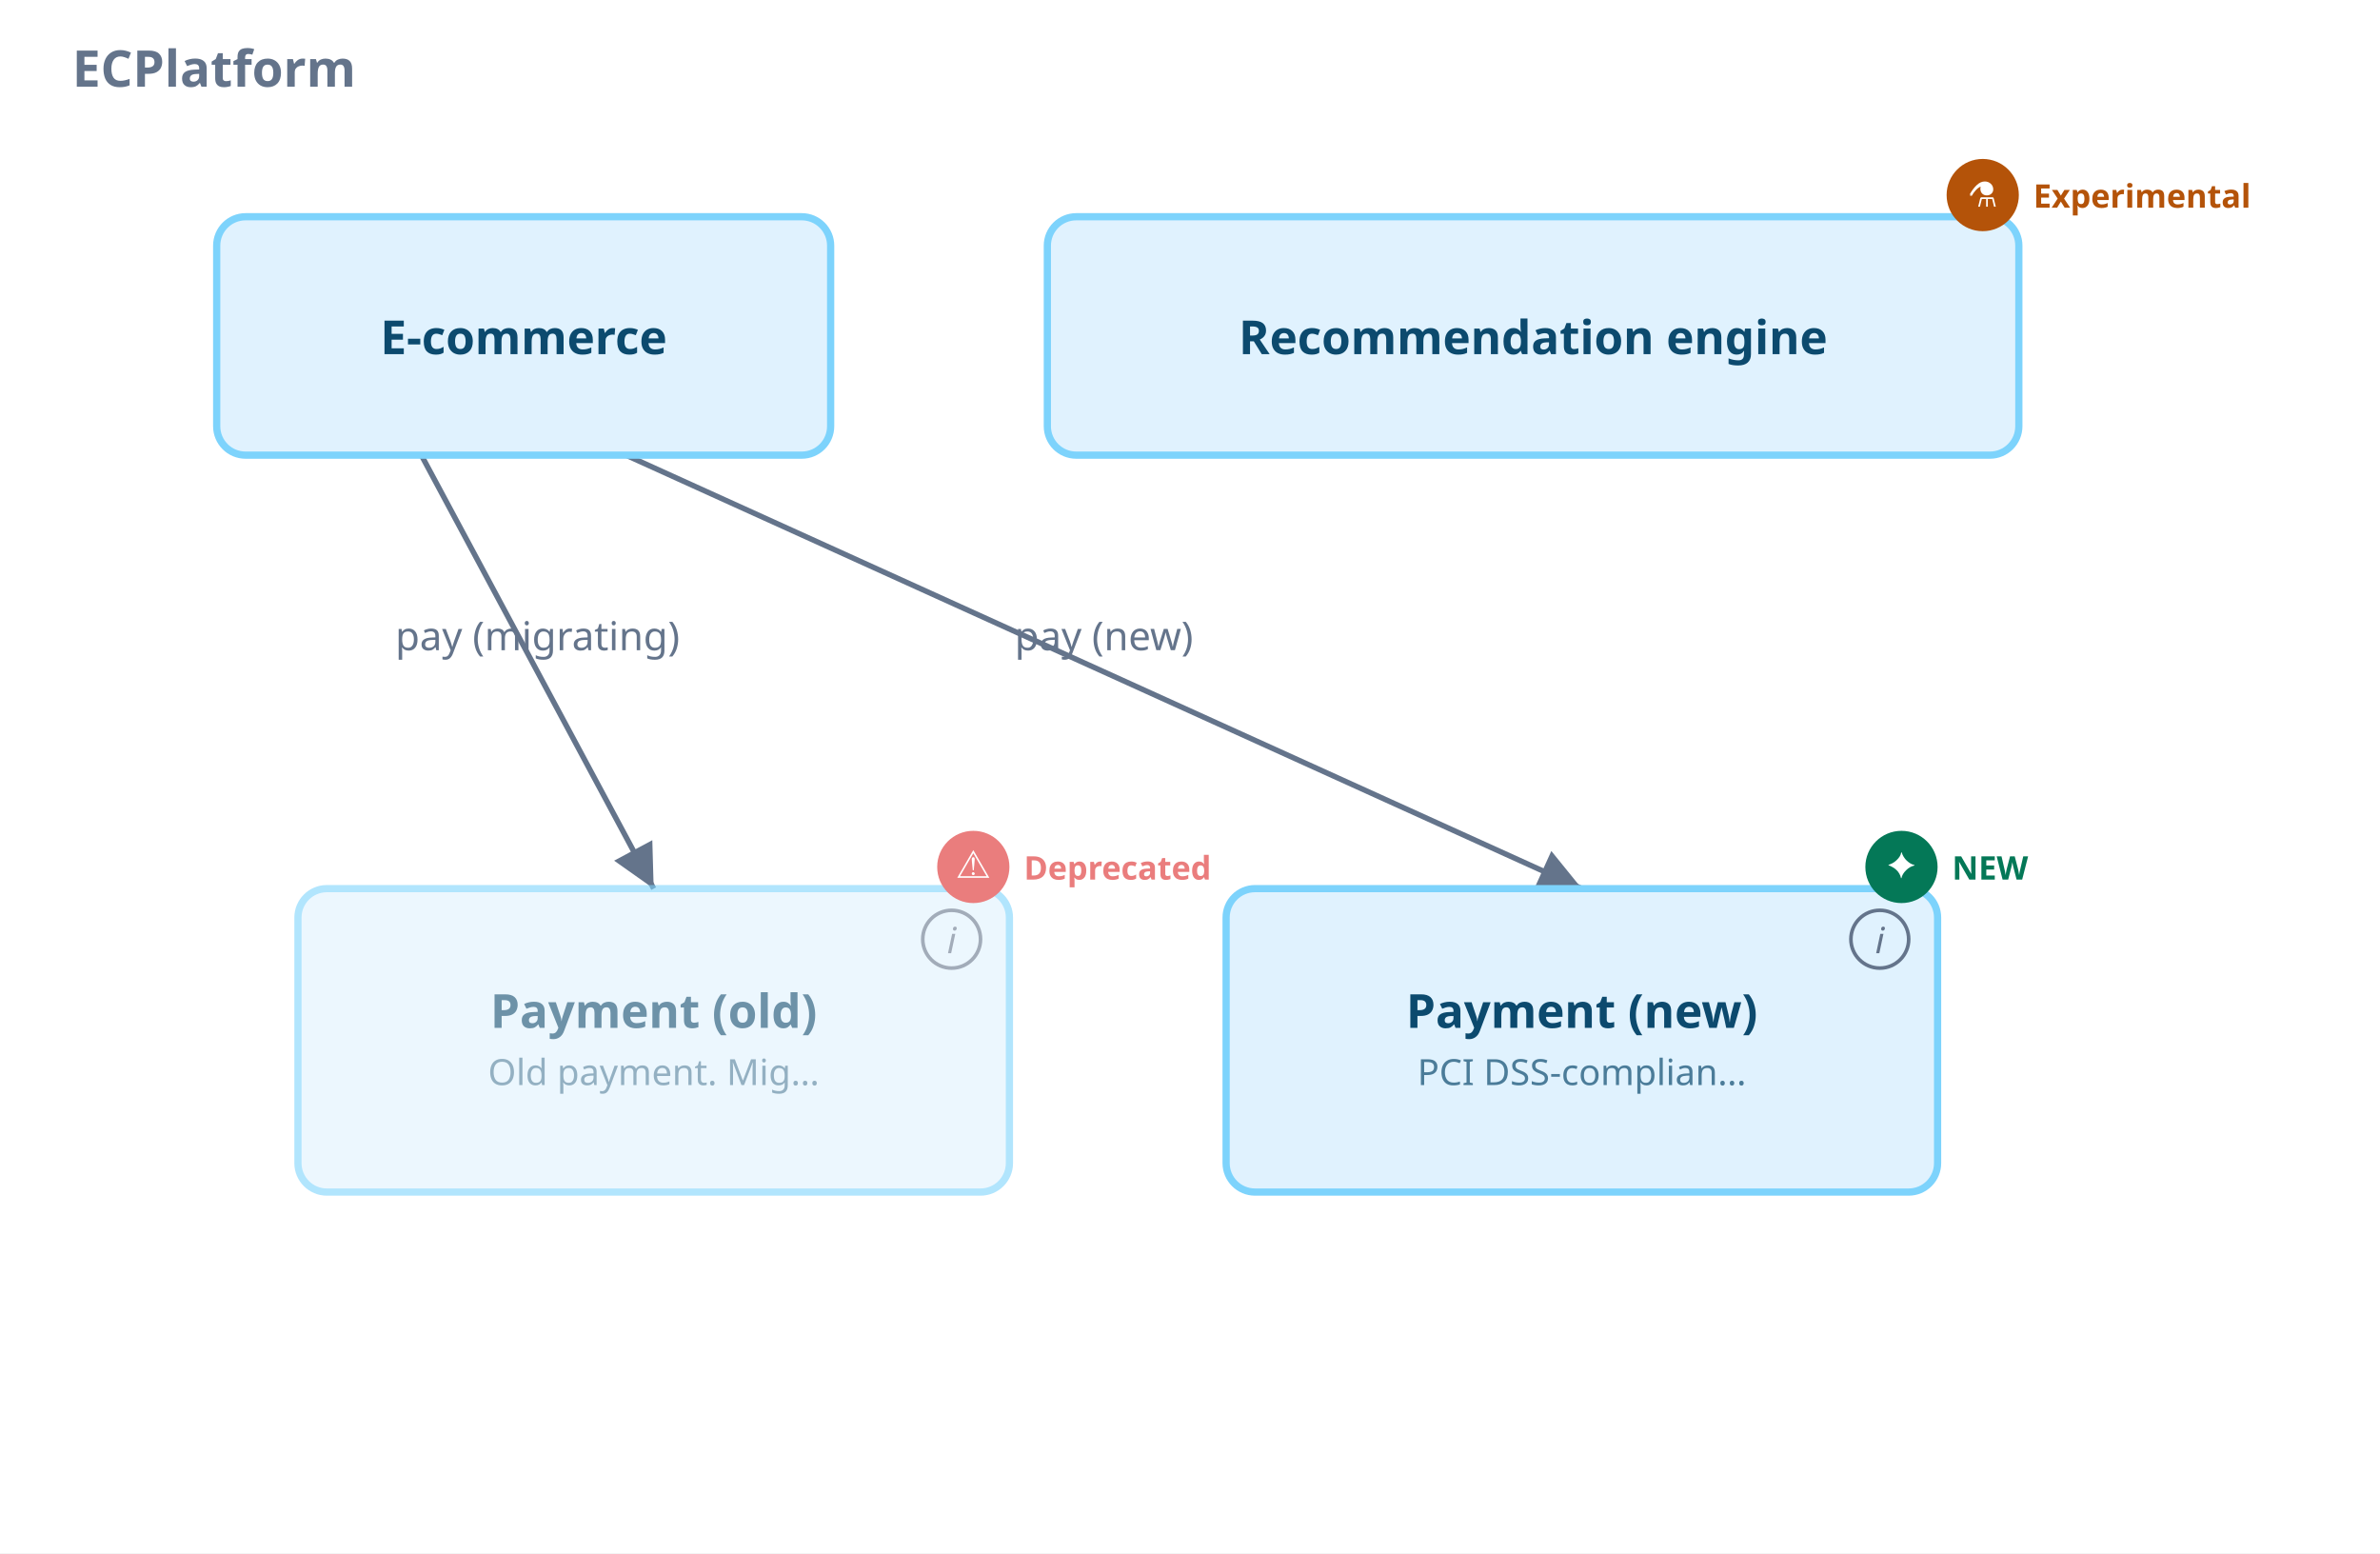
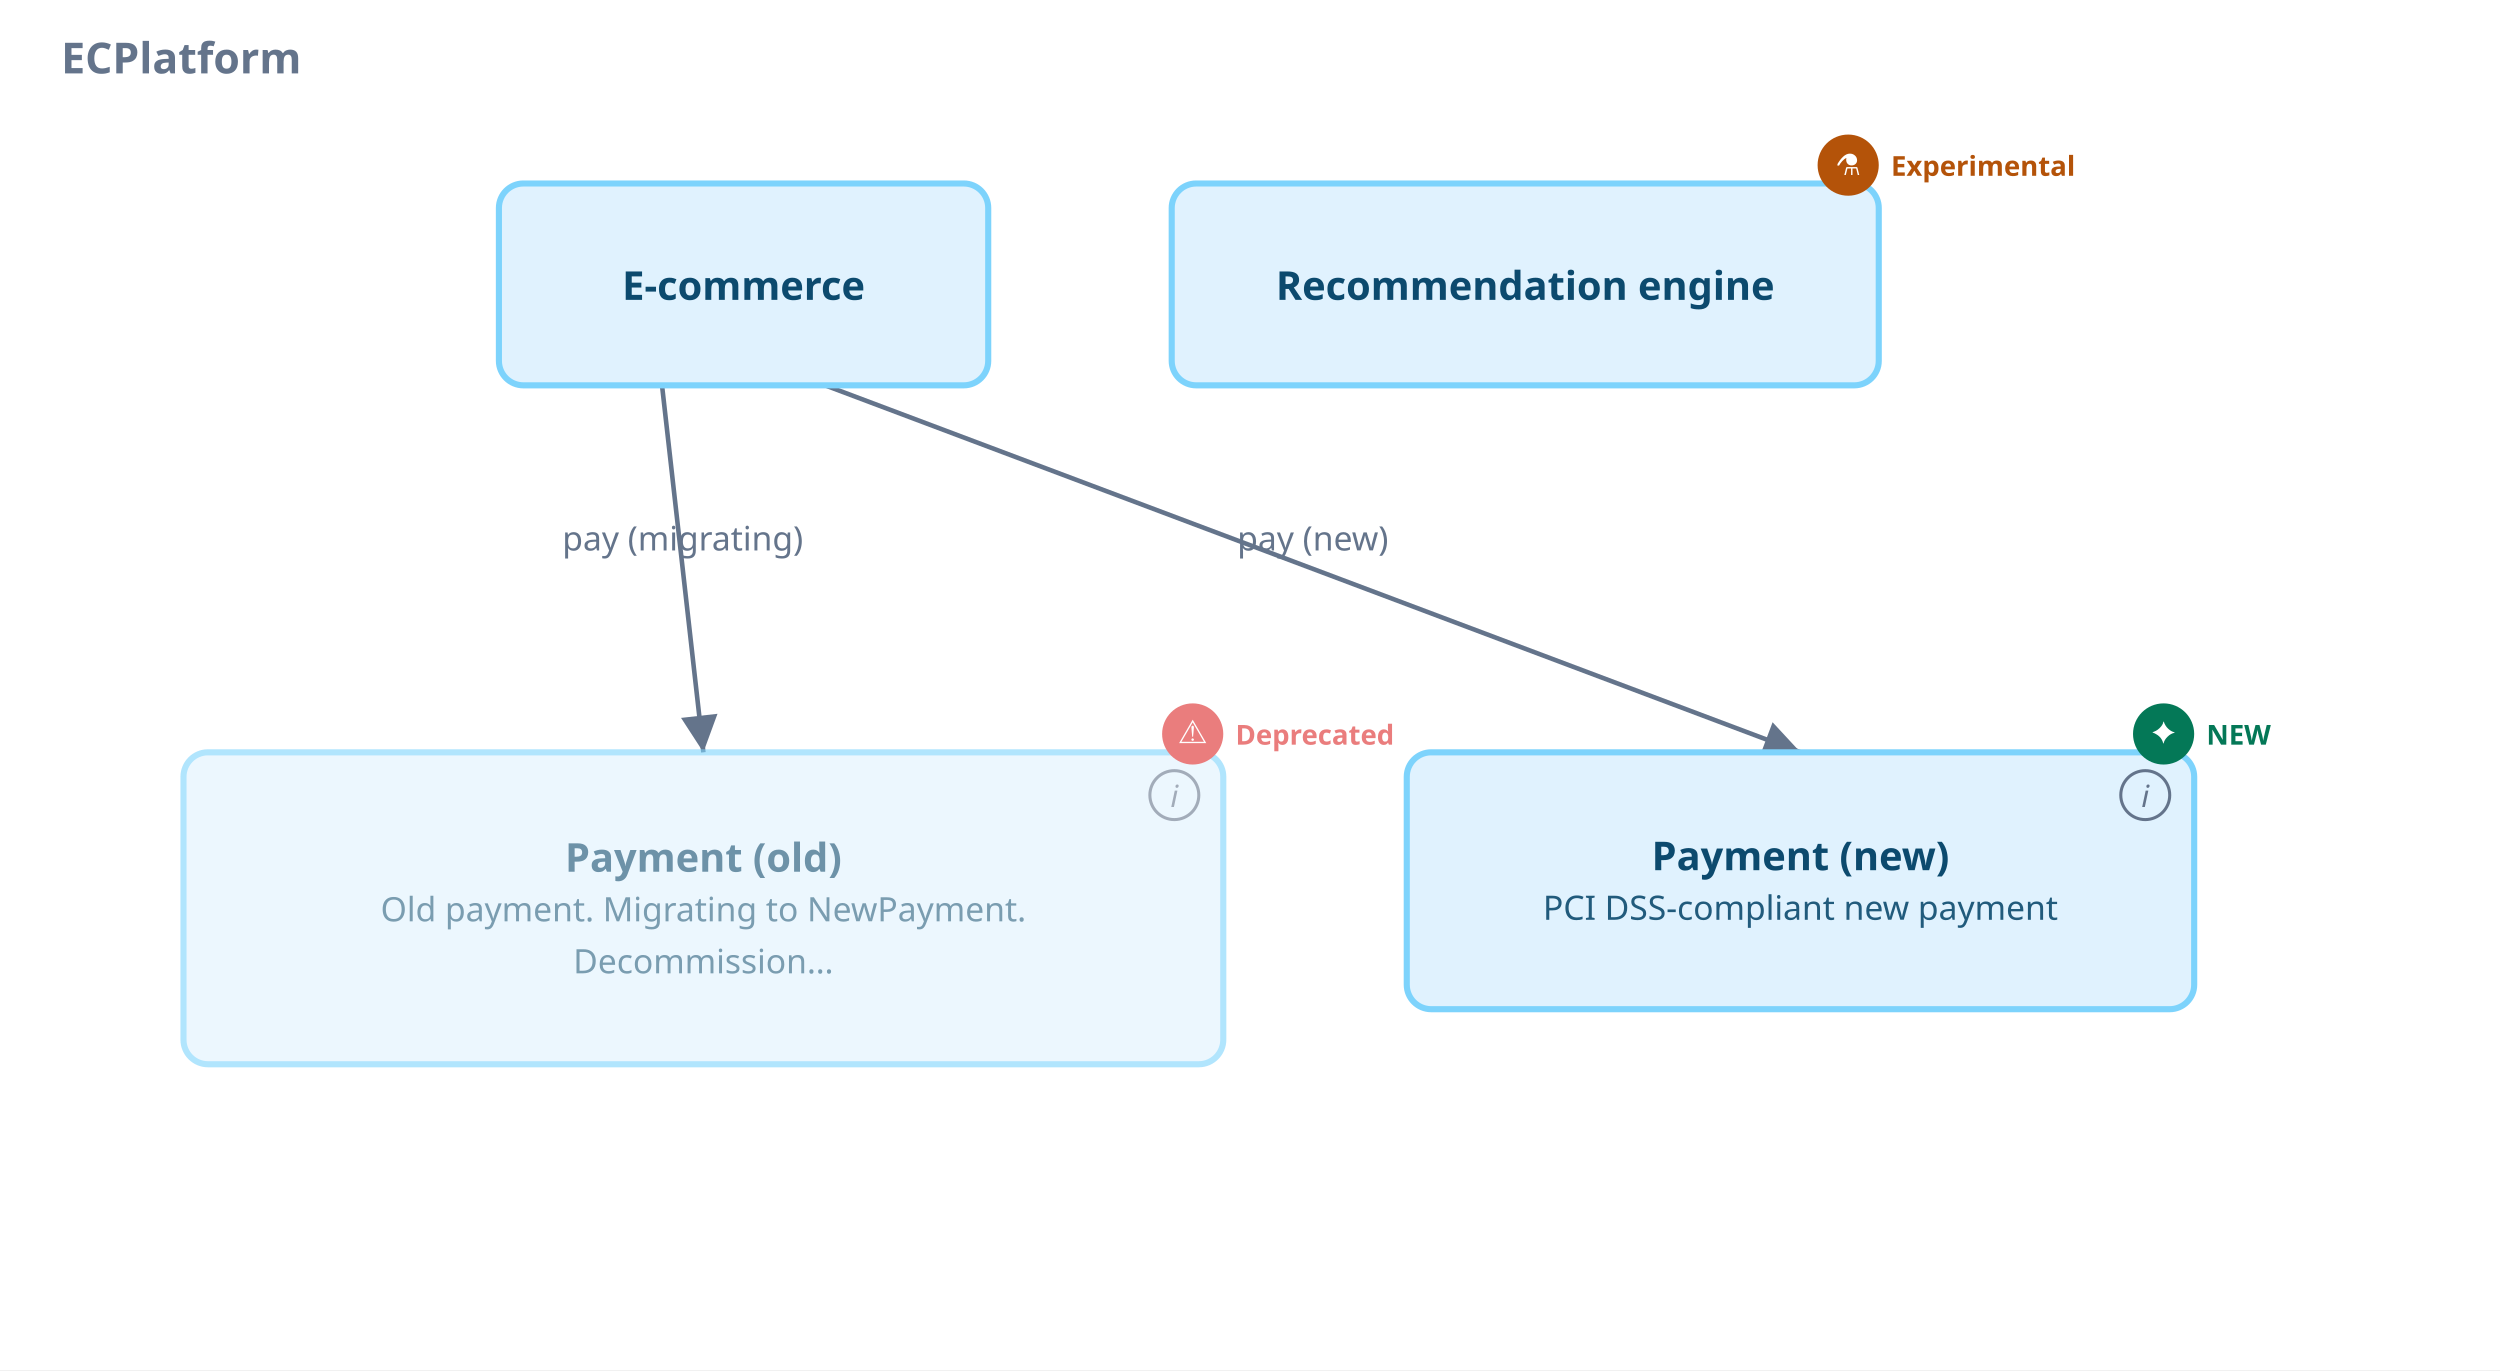
- <svg xmlns="http://www.w3.org/2000/svg" viewBox="0 0 659 430" width="659" height="430">
+ <svg xmlns="http://www.w3.org/2000/svg" viewBox="0 0 817.48 448" width="817.48" height="448">
  <defs>
    <marker id="arrow-default" viewBox="0 0 10 10" refX="10" refY="5" markerWidth="8" markerHeight="8" orient="auto-start-reverse">
      <path d="M 0 0 L 10 5 L 0 10 z" fill="#64748B" />
    </marker>
  </defs>
-   <rect width="659" height="430" fill="#FFFFFF" rx="0" />
+   <rect width="817.48" height="448" fill="#FFFFFF" rx="0" />
  <text x="20" y="24" fill="#64748B" font-size="14px" font-family="sans-serif" font-weight="bold">ECPlatform</text>
  <g class="edges">
    <g data-edge-from="ECommerce" data-edge-to="LegacyPayment" data-edge-kind="sync" data-edge-canonical-id="ECommerce-&gt;LegacyPayment" data-edge-label="pay (migrating)" class="krs-edge krs-edge--interactive">
-       <line x1="116.667" y1="126" x2="181" y2="246" stroke="transparent" stroke-width="14" stroke-linecap="butt" class="krs-edge__hitline" />
-       <line x1="116.667" y1="126" x2="181" y2="246" stroke="#64748B" stroke-width="1.5" marker-end="url(#arrow-default)" />
-       <text x="148.833" y="180" text-anchor="middle" fill="#64748B" font-size="11px" font-family="sans-serif">pay (migrating)</text>
+       <line x1="216.473" y1="126" x2="230" y2="246" stroke="transparent" stroke-width="14" stroke-linecap="butt" class="krs-edge__hitline" />
+       <line x1="216.473" y1="126" x2="230" y2="246" stroke="#64748B" stroke-width="1.5" marker-end="url(#arrow-default)" />
+       <text x="223.237" y="180" text-anchor="middle" fill="#64748B" font-size="11px" font-family="sans-serif">pay (migrating)</text>
    </g>
    <g data-edge-from="ECommerce" data-edge-to="NewPayment" data-edge-kind="sync" data-edge-canonical-id="ECommerce-&gt;NewPayment" data-edge-label="pay (new)" class="krs-edge krs-edge--interactive">
-       <line x1="173.333" y1="126" x2="438" y2="246" stroke="transparent" stroke-width="14" stroke-linecap="butt" class="krs-edge__hitline" />
-       <line x1="173.333" y1="126" x2="438" y2="246" stroke="#64748B" stroke-width="1.5" marker-end="url(#arrow-default)" />
-       <text x="305.667" y="180" text-anchor="middle" fill="#64748B" font-size="11px" font-family="sans-serif">pay (new)</text>
+       <line x1="269.807" y1="126" x2="588.74" y2="246" stroke="transparent" stroke-width="14" stroke-linecap="butt" class="krs-edge__hitline" />
+       <line x1="269.807" y1="126" x2="588.74" y2="246" stroke="#64748B" stroke-width="1.5" marker-end="url(#arrow-default)" />
+       <text x="429.273" y="180" text-anchor="middle" fill="#64748B" font-size="11px" font-family="sans-serif">pay (new)</text>
    </g>
  </g>
  <g class="nodes">
    <g data-node-id="ECommerce" data-node-kind="service" data-has-children="false" data-has-description="false">
-       <rect x="60" y="60" width="170" height="66" rx="8" ry="8" fill="#E0F2FE" stroke="#7DD3FC" stroke-width="2" />
-       <text x="145" y="93" text-anchor="middle" dominant-baseline="central" fill="#0C4A6E" font-size="13px" font-weight="bold" font-family="sans-serif">E-commerce</text>
+       <rect x="163.14" y="60" width="160" height="66" rx="8" ry="8" fill="#E0F2FE" stroke="#7DD3FC" stroke-width="2" />
+       <text x="243.14" y="93" text-anchor="middle" dominant-baseline="central" fill="#0C4A6E" font-size="13px" font-weight="bold" font-family="sans-serif">E-commerce</text>
    </g>
    <g data-node-id="RecommendationEngine" data-node-kind="service" data-has-children="false" data-has-description="false">
-       <rect x="290" y="60" width="269" height="66" rx="8" ry="8" fill="#E0F2FE" stroke="#7DD3FC" stroke-width="2" />
-       <text x="424.5" y="93" text-anchor="middle" dominant-baseline="central" fill="#0C4A6E" font-size="13px" font-weight="bold" font-family="sans-serif">Recommendation engine</text>
+       <rect x="383.14" y="60" width="231.2" height="66" rx="8" ry="8" fill="#E0F2FE" stroke="#7DD3FC" stroke-width="2" />
+       <text x="498.74" y="93" text-anchor="middle" dominant-baseline="central" fill="#0C4A6E" font-size="13px" font-weight="bold" font-family="sans-serif">Recommendation engine</text>
      <g data-node-badge="RecommendationEngine">
-         <circle cx="549" cy="54" r="10" fill="#B45309" />
-         <text x="549" y="54" text-anchor="middle" dominant-baseline="central" fill="white" font-size="10px">⚗</text>
-         <text x="563" y="54" dominant-baseline="central" fill="#B45309" font-size="9px" font-weight="bold" font-family="sans-serif">Experimental</text>
+         <circle cx="604.34" cy="54" r="10" fill="#B45309" />
+         <text x="604.34" y="54" text-anchor="middle" dominant-baseline="central" fill="white" font-size="10px">⚗</text>
+         <text x="618.34" y="54" dominant-baseline="central" fill="#B45309" font-size="9px" font-weight="bold" font-family="sans-serif">Experimental</text>
      </g>
    </g>
    <g data-node-id="LegacyPayment" data-node-kind="service" data-has-children="false" data-has-description="true" opacity="0.6">
-       <rect x="82.5" y="246" width="197" height="84" rx="8" ry="8" fill="#E0F2FE" stroke="#7DD3FC" stroke-width="2" />
-       <text x="181" y="279.5" text-anchor="middle" dominant-baseline="central" fill="#0C4A6E" font-size="13px" font-weight="bold" font-family="sans-serif">Payment (old)</text>
-       <text x="181" y="296.5" text-anchor="middle" dominant-baseline="central" fill="#0C4A6E" font-size="10px" font-family="sans-serif" opacity="0.7">Old payment. Mig…</text>
+       <rect x="60" y="246" width="340" height="102" rx="8" ry="8" fill="#E0F2FE" stroke="#7DD3FC" stroke-width="2" />
+       <text x="230" y="280" text-anchor="middle" dominant-baseline="central" fill="#0C4A6E" font-size="13px" font-weight="bold" font-family="sans-serif">Payment (old)</text>
+       <text x="230" y="297" text-anchor="middle" dominant-baseline="central" fill="#0C4A6E" font-size="11px" font-family="sans-serif" opacity="0.9">Old payment. Migrating to NewPayment.</text>
+       <text x="230" y="314" text-anchor="middle" dominant-baseline="central" fill="#0C4A6E" font-size="11px" font-family="sans-serif" opacity="0.9">Decommission…</text>
      <g data-node-badge="LegacyPayment">
-         <circle cx="269.5" cy="240" r="10" fill="#DC2626" />
-         <text x="269.5" y="240" text-anchor="middle" dominant-baseline="central" fill="white" font-size="10px">⚠</text>
-         <text x="283.5" y="240" dominant-baseline="central" fill="#DC2626" font-size="9px" font-weight="bold" font-family="sans-serif">Deprecated</text>
+         <circle cx="390" cy="240" r="10" fill="#DC2626" />
+         <text x="390" y="240" text-anchor="middle" dominant-baseline="central" fill="white" font-size="10px">⚠</text>
+         <text x="404" y="240" dominant-baseline="central" fill="#DC2626" font-size="9px" font-weight="bold" font-family="sans-serif">Deprecated</text>
      </g>
      <g data-info-button="LegacyPayment" style="cursor: pointer" pointer-events="all">
-         <circle cx="263.5" cy="260" r="8" fill="transparent" stroke="#64748B" stroke-width="1" />
-         <text x="263.5" y="260" text-anchor="middle" dominant-baseline="central" fill="#64748B" font-size="10px" font-family="sans-serif" font-style="italic">i</text>
+         <circle cx="384" cy="260" r="8" fill="transparent" stroke="#64748B" stroke-width="1" />
+         <text x="384" y="260" text-anchor="middle" dominant-baseline="central" fill="#64748B" font-size="10px" font-family="sans-serif" font-style="italic">i</text>
      </g>
    </g>
    <g data-node-id="NewPayment" data-node-kind="service" data-has-children="false" data-has-description="true">
-       <rect x="339.5" y="246" width="197" height="84" rx="8" ry="8" fill="#E0F2FE" stroke="#7DD3FC" stroke-width="2" />
-       <text x="438" y="279.5" text-anchor="middle" dominant-baseline="central" fill="#0C4A6E" font-size="13px" font-weight="bold" font-family="sans-serif">Payment (new)</text>
-       <text x="438" y="296.5" text-anchor="middle" dominant-baseline="central" fill="#0C4A6E" font-size="10px" font-family="sans-serif" opacity="0.7">PCI DSS-complian…</text>
+       <rect x="460" y="246" width="257.48" height="84" rx="8" ry="8" fill="#E0F2FE" stroke="#7DD3FC" stroke-width="2" />
+       <text x="588.74" y="279.5" text-anchor="middle" dominant-baseline="central" fill="#0C4A6E" font-size="13px" font-weight="bold" font-family="sans-serif">Payment (new)</text>
+       <text x="588.74" y="296.5" text-anchor="middle" dominant-baseline="central" fill="#0C4A6E" font-size="11px" font-family="sans-serif" opacity="0.9">PCI DSS-compliant new payment</text>
      <g data-node-badge="NewPayment">
-         <circle cx="526.5" cy="240" r="10" fill="#047857" />
-         <text x="526.5" y="240" text-anchor="middle" dominant-baseline="central" fill="white" font-size="10px">✦</text>
-         <text x="540.5" y="240" dominant-baseline="central" fill="#047857" font-size="9px" font-weight="bold" font-family="sans-serif">NEW</text>
+         <circle cx="707.48" cy="240" r="10" fill="#047857" />
+         <text x="707.48" y="240" text-anchor="middle" dominant-baseline="central" fill="white" font-size="10px">✦</text>
+         <text x="721.48" y="240" dominant-baseline="central" fill="#047857" font-size="9px" font-weight="bold" font-family="sans-serif">NEW</text>
      </g>
      <g data-info-button="NewPayment" style="cursor: pointer" pointer-events="all">
-         <circle cx="520.5" cy="260" r="8" fill="transparent" stroke="#64748B" stroke-width="1" />
-         <text x="520.5" y="260" text-anchor="middle" dominant-baseline="central" fill="#64748B" font-size="10px" font-family="sans-serif" font-style="italic">i</text>
+         <circle cx="701.48" cy="260" r="8" fill="transparent" stroke="#64748B" stroke-width="1" />
+         <text x="701.48" y="260" text-anchor="middle" dominant-baseline="central" fill="#64748B" font-size="10px" font-family="sans-serif" font-style="italic">i</text>
      </g>
    </g>
  </g>
</svg>
